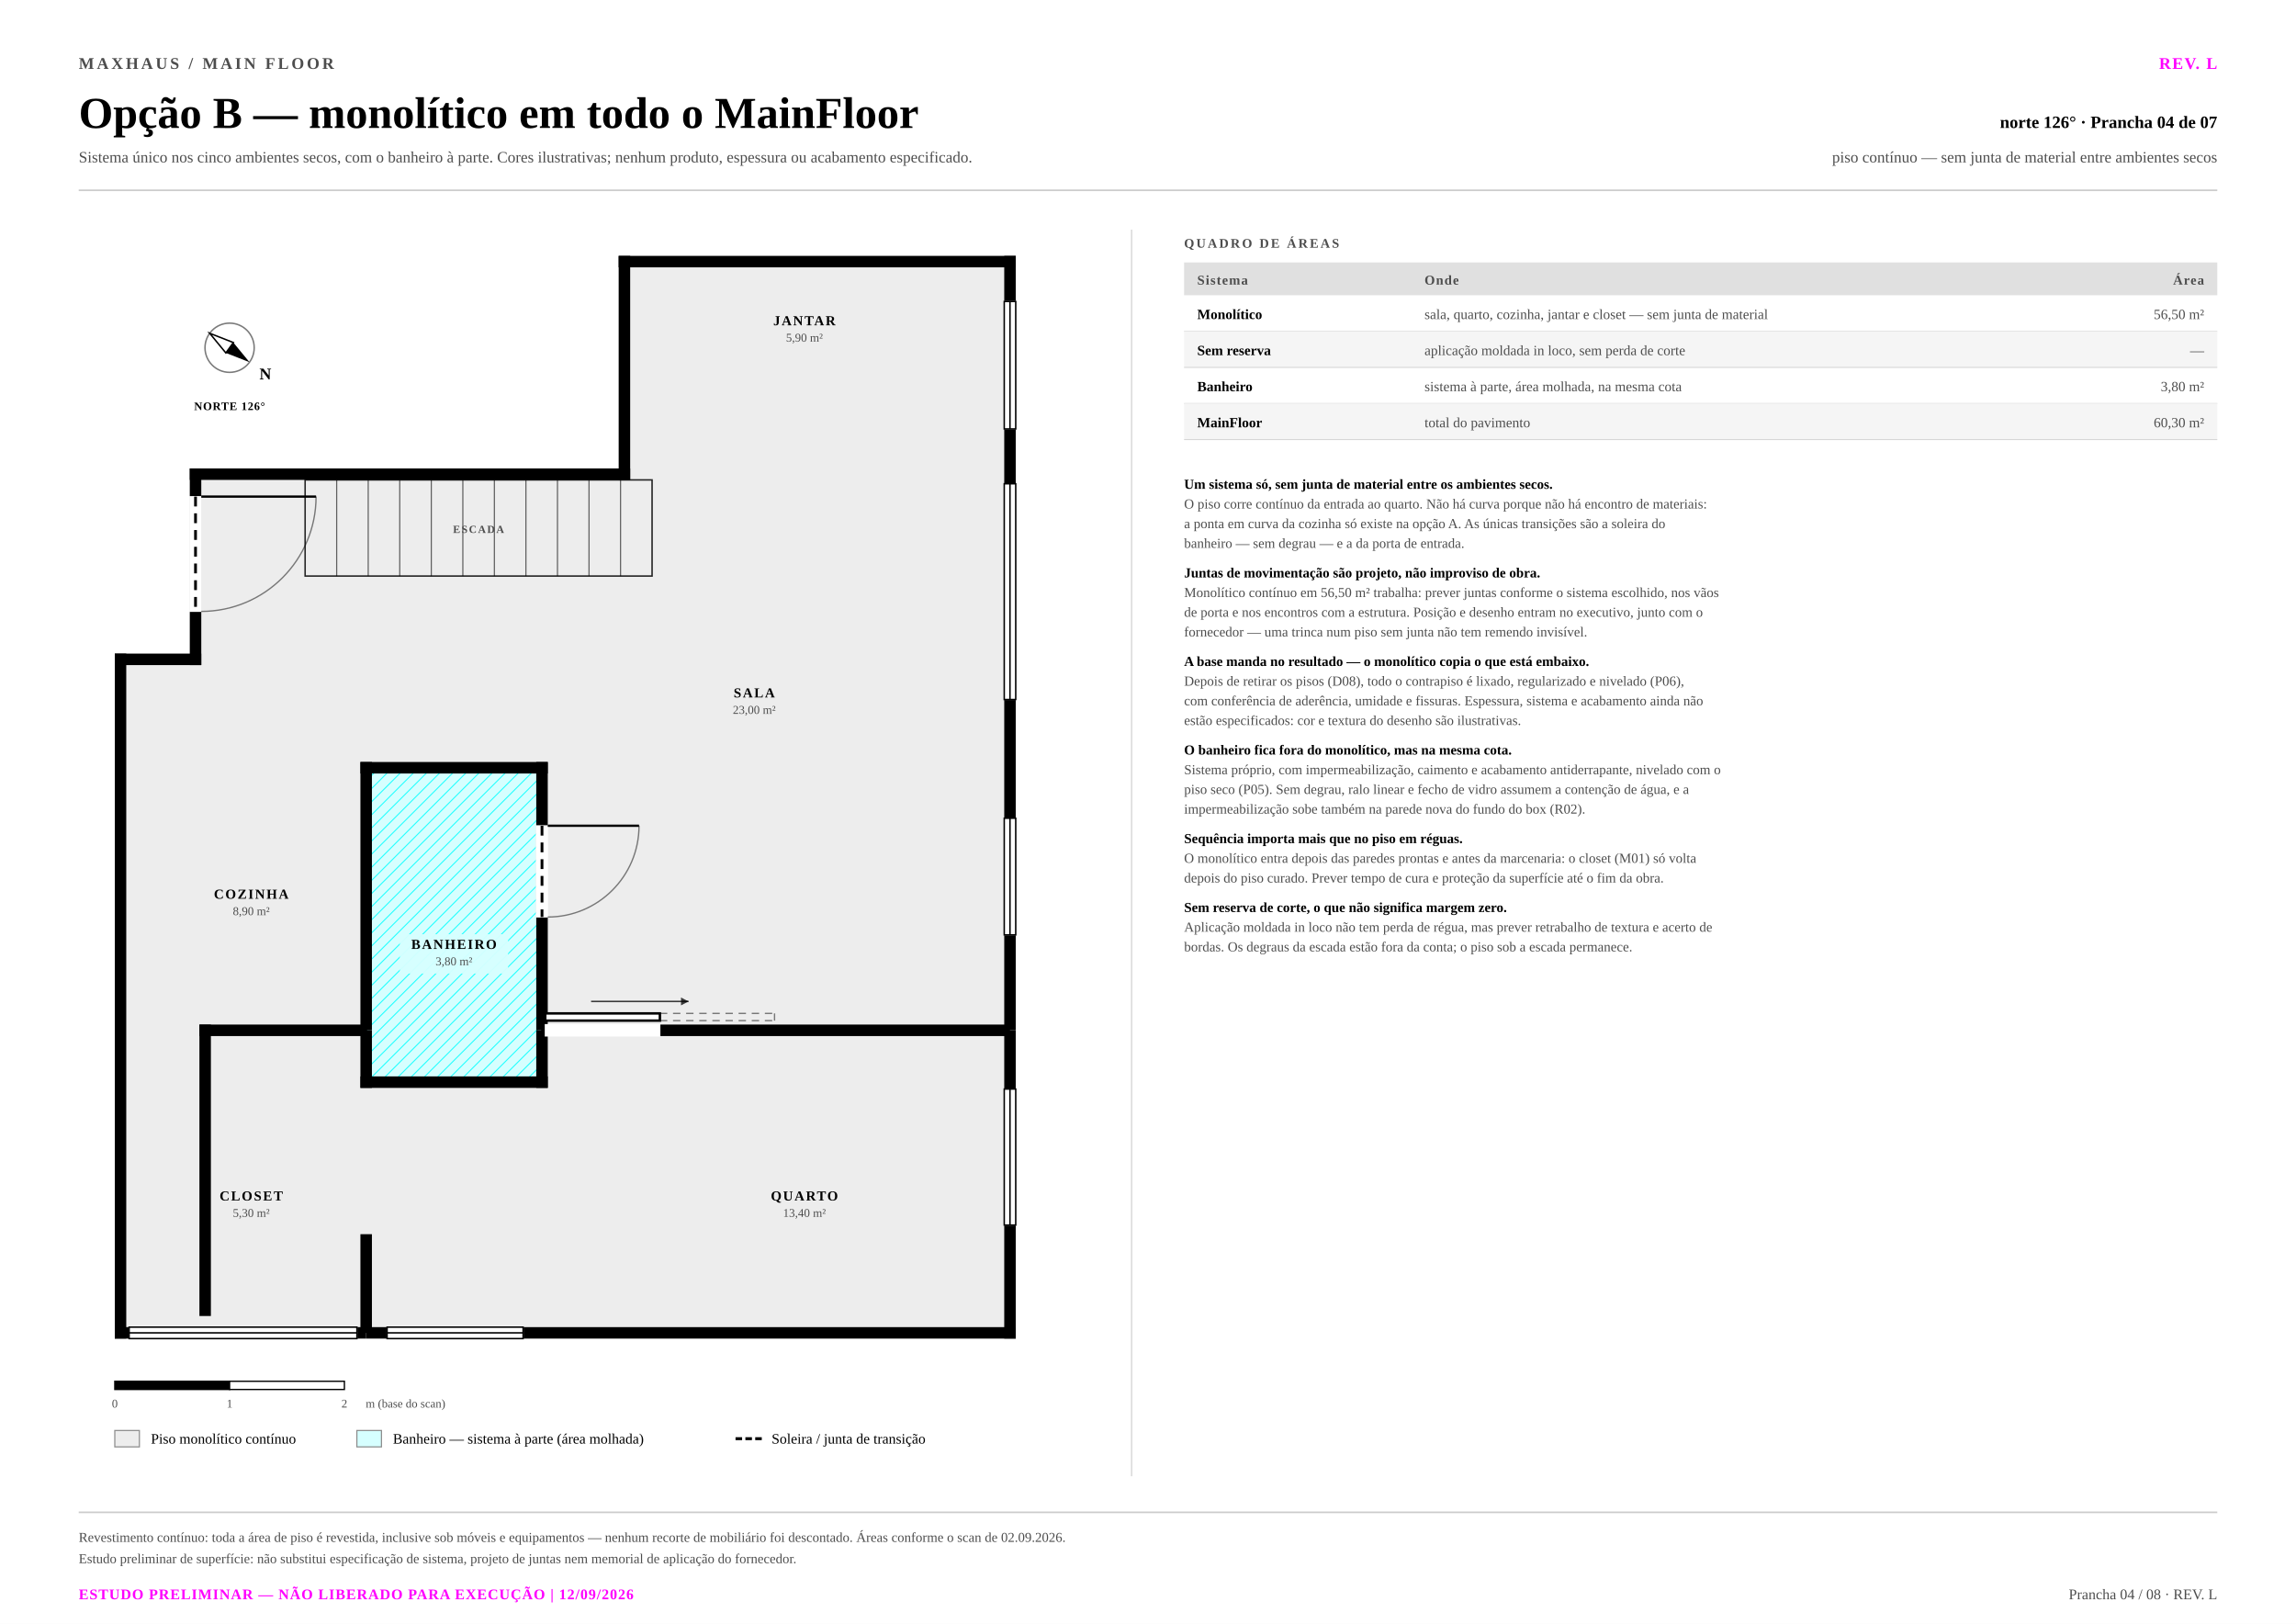
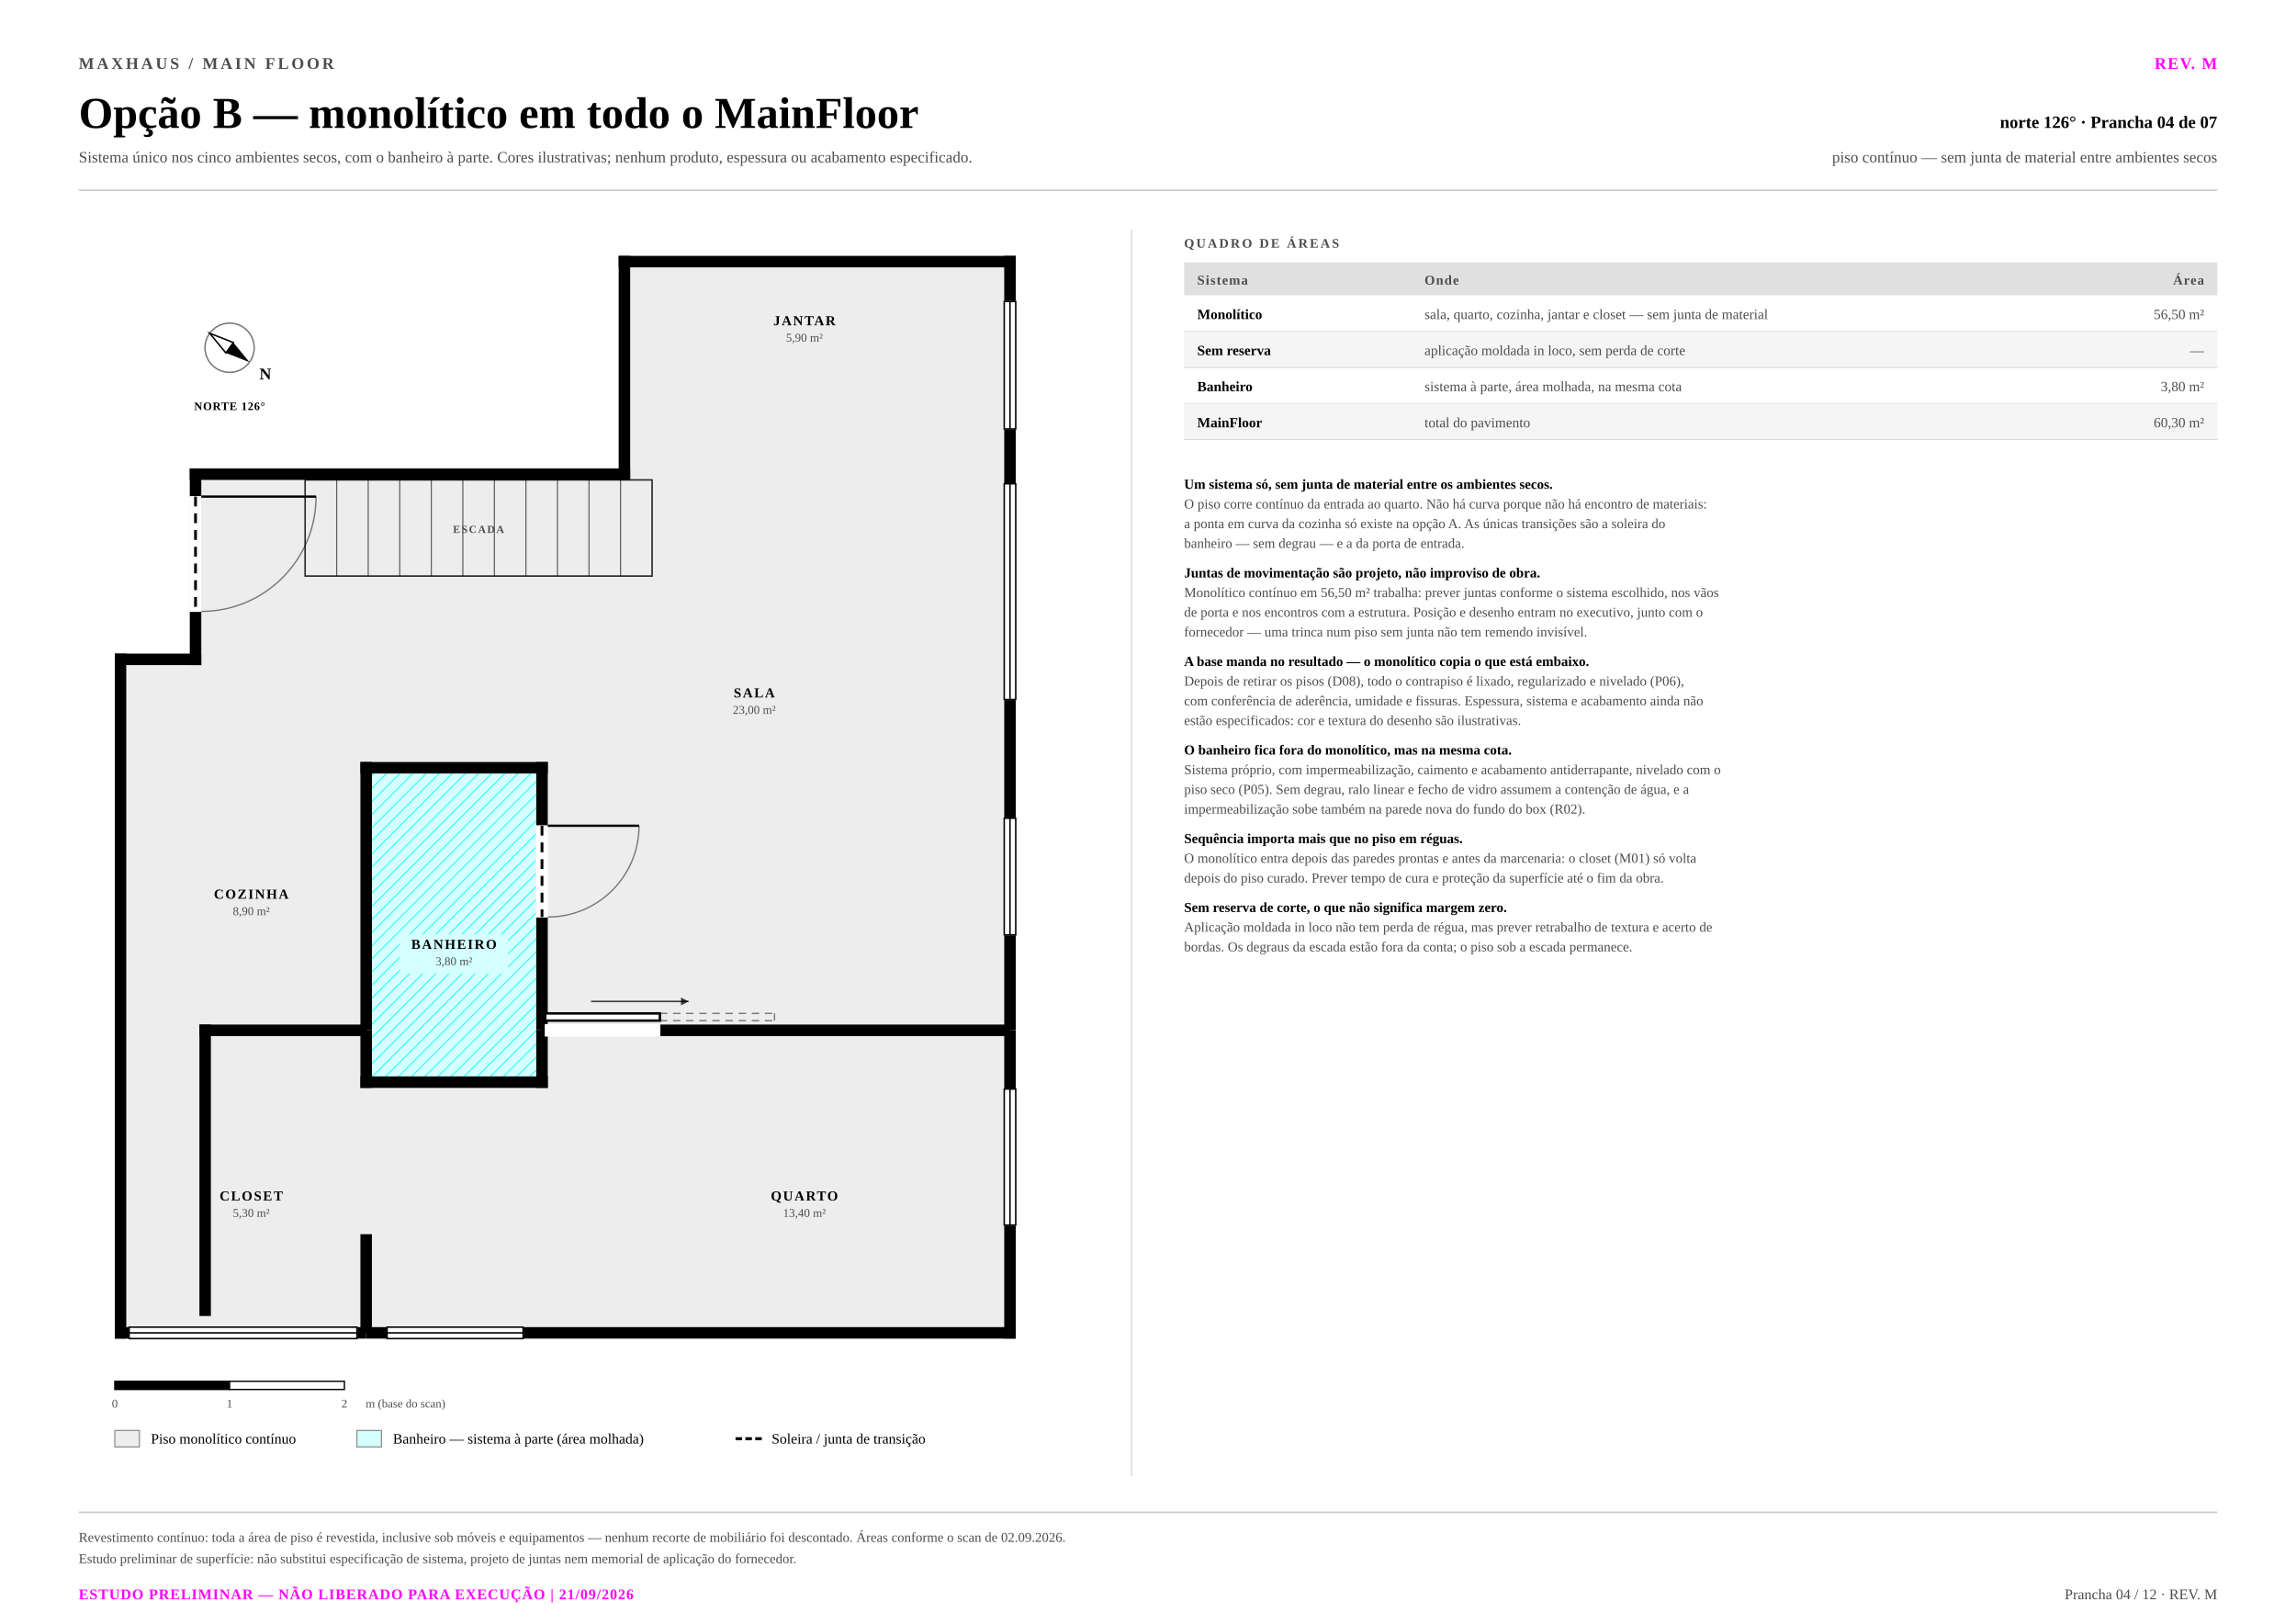
<svg xmlns="http://www.w3.org/2000/svg" viewBox="0 0 1400 990" width="1400" height="990">
  <rect x="0.00" y="0.00" width="1400.00" height="990.00" fill="#ffffff" />
  <text x="48.0" y="42.0" font-family="'Tiempos Text', 'Source Serif 4', Georgia, 'Times New Roman', Times, serif" font-size="10.0" fill="#4d4d4d" font-weight="bold" text-anchor="start" letter-spacing="1.60">MAXHAUS / MAIN FLOOR</text>
  <text x="48.0" y="78.0" font-family="'Tiempos Text', 'Source Serif 4', Georgia, 'Times New Roman', Times, serif" font-size="27.0" fill="#000000" font-weight="bold" text-anchor="start">Opção B — monolítico em todo o MainFloor</text>
  <text x="48.0" y="99.0" font-family="'Tiempos Text', 'Source Serif 4', Georgia, 'Times New Roman', Times, serif" font-size="9.6" fill="#4d4d4d" font-weight="normal" text-anchor="start">Sistema único nos cinco ambientes secos, com o banheiro à parte. Cores ilustrativas; nenhum produto, espessura ou acabamento especificado.</text>
-   <text x="1352.0" y="42.0" font-family="'Tiempos Text', 'Source Serif 4', Georgia, 'Times New Roman', Times, serif" font-size="10.0" fill="#ff00ff" font-weight="bold" text-anchor="end" letter-spacing="0.80">REV. L</text>
+   <text x="1352.0" y="42.0" font-family="'Tiempos Text', 'Source Serif 4', Georgia, 'Times New Roman', Times, serif" font-size="10.0" fill="#ff00ff" font-weight="bold" text-anchor="end" letter-spacing="0.80">REV. M</text>
  <text x="1352.0" y="78.0" font-family="'Tiempos Text', 'Source Serif 4', Georgia, 'Times New Roman', Times, serif" font-size="10.5" fill="#000000" font-weight="bold" text-anchor="end">norte 126°  ·  Prancha 04 de 07</text>
  <text x="1352.0" y="99.0" font-family="'Tiempos Text', 'Source Serif 4', Georgia, 'Times New Roman', Times, serif" font-size="9.6" fill="#4d4d4d" font-weight="normal" text-anchor="end">piso contínuo — sem junta de material entre ambientes secos</text>
  <line x1="48.00" y1="116.00" x2="1352.00" y2="116.00" stroke="#cccccc" stroke-width="1.00" />
  <path d="M380.75 159.56 L615.77 159.56 L615.77 812.64 L73.53 812.64 L73.53 401.94 L119.21 401.94 L119.21 289.10 L380.75 289.10 Z" fill="#ededed" />
  <path d="M223.31 468.01 L330.47 468.01 L330.47 659.80 L223.31 659.80 Z" fill="#d6ffff" />
  <line x1="223.31" y1="476.01" x2="231.31" y2="468.01" stroke="#00ffff" stroke-width="0.60" opacity="0.85" />
  <line x1="223.31" y1="484.01" x2="239.31" y2="468.01" stroke="#00ffff" stroke-width="0.60" opacity="0.85" />
  <line x1="223.31" y1="492.01" x2="247.31" y2="468.01" stroke="#00ffff" stroke-width="0.60" opacity="0.85" />
  <line x1="223.31" y1="500.01" x2="255.31" y2="468.01" stroke="#00ffff" stroke-width="0.60" opacity="0.85" />
  <line x1="223.31" y1="508.01" x2="263.31" y2="468.01" stroke="#00ffff" stroke-width="0.60" opacity="0.85" />
  <line x1="223.31" y1="516.01" x2="271.31" y2="468.01" stroke="#00ffff" stroke-width="0.60" opacity="0.85" />
  <line x1="223.31" y1="524.01" x2="279.31" y2="468.01" stroke="#00ffff" stroke-width="0.60" opacity="0.85" />
  <line x1="223.31" y1="532.01" x2="287.31" y2="468.01" stroke="#00ffff" stroke-width="0.60" opacity="0.85" />
  <line x1="223.31" y1="540.01" x2="295.31" y2="468.01" stroke="#00ffff" stroke-width="0.60" opacity="0.85" />
  <line x1="223.31" y1="548.01" x2="303.31" y2="468.01" stroke="#00ffff" stroke-width="0.60" opacity="0.85" />
  <line x1="223.31" y1="556.01" x2="311.31" y2="468.01" stroke="#00ffff" stroke-width="0.60" opacity="0.85" />
  <line x1="223.31" y1="564.01" x2="319.31" y2="468.01" stroke="#00ffff" stroke-width="0.60" opacity="0.85" />
  <line x1="223.31" y1="572.01" x2="327.31" y2="468.01" stroke="#00ffff" stroke-width="0.60" opacity="0.85" />
  <line x1="223.31" y1="580.01" x2="330.47" y2="472.85" stroke="#00ffff" stroke-width="0.60" opacity="0.85" />
  <line x1="223.31" y1="588.01" x2="330.47" y2="480.85" stroke="#00ffff" stroke-width="0.60" opacity="0.85" />
  <line x1="223.31" y1="596.01" x2="330.47" y2="488.85" stroke="#00ffff" stroke-width="0.60" opacity="0.85" />
  <line x1="223.31" y1="604.01" x2="330.47" y2="496.85" stroke="#00ffff" stroke-width="0.60" opacity="0.85" />
  <line x1="223.31" y1="612.01" x2="330.47" y2="504.85" stroke="#00ffff" stroke-width="0.60" opacity="0.85" />
  <line x1="223.31" y1="620.01" x2="330.47" y2="512.85" stroke="#00ffff" stroke-width="0.60" opacity="0.85" />
  <line x1="223.31" y1="628.01" x2="330.47" y2="520.85" stroke="#00ffff" stroke-width="0.60" opacity="0.85" />
  <line x1="223.31" y1="636.01" x2="330.47" y2="528.85" stroke="#00ffff" stroke-width="0.60" opacity="0.85" />
  <line x1="223.31" y1="644.01" x2="330.47" y2="536.85" stroke="#00ffff" stroke-width="0.60" opacity="0.85" />
  <line x1="223.31" y1="652.01" x2="330.47" y2="544.85" stroke="#00ffff" stroke-width="0.60" opacity="0.85" />
  <line x1="223.52" y1="659.80" x2="330.47" y2="552.85" stroke="#00ffff" stroke-width="0.60" opacity="0.85" />
  <line x1="231.52" y1="659.80" x2="330.47" y2="560.85" stroke="#00ffff" stroke-width="0.60" opacity="0.85" />
  <line x1="239.52" y1="659.80" x2="330.47" y2="568.85" stroke="#00ffff" stroke-width="0.60" opacity="0.85" />
  <line x1="247.52" y1="659.80" x2="330.47" y2="576.85" stroke="#00ffff" stroke-width="0.60" opacity="0.85" />
  <line x1="255.52" y1="659.80" x2="330.47" y2="584.85" stroke="#00ffff" stroke-width="0.60" opacity="0.85" />
  <line x1="263.52" y1="659.80" x2="330.47" y2="592.85" stroke="#00ffff" stroke-width="0.60" opacity="0.85" />
  <line x1="271.52" y1="659.80" x2="330.47" y2="600.85" stroke="#00ffff" stroke-width="0.60" opacity="0.85" />
  <line x1="279.52" y1="659.80" x2="330.47" y2="608.85" stroke="#00ffff" stroke-width="0.60" opacity="0.85" />
  <line x1="287.52" y1="659.80" x2="330.47" y2="616.85" stroke="#00ffff" stroke-width="0.60" opacity="0.85" />
  <line x1="295.52" y1="659.80" x2="330.47" y2="624.85" stroke="#00ffff" stroke-width="0.60" opacity="0.85" />
  <line x1="303.52" y1="659.80" x2="330.47" y2="632.85" stroke="#00ffff" stroke-width="0.60" opacity="0.85" />
  <line x1="311.52" y1="659.80" x2="330.47" y2="640.85" stroke="#00ffff" stroke-width="0.60" opacity="0.85" />
  <line x1="319.52" y1="659.80" x2="330.47" y2="648.85" stroke="#00ffff" stroke-width="0.60" opacity="0.85" />
  <line x1="327.52" y1="659.80" x2="330.47" y2="656.85" stroke="#00ffff" stroke-width="0.60" opacity="0.85" />
  <path d="M223.31 468.01 L330.47 468.01 L330.47 659.80 L223.31 659.80 Z" fill="none" stroke="#000000" stroke-width="1.00" />
  <rect x="377.24" y="156.00" width="242.10" height="6.99" fill="#000000" />
  <rect x="115.72" y="285.59" width="268.53" height="6.99" fill="#000000" />
  <rect x="115.72" y="285.59" width="7.01" height="119.89" fill="#000000" />
  <rect x="70.00" y="398.47" width="52.72" height="7.01" fill="#000000" />
  <rect x="121.60" y="624.63" width="101.66" height="7.01" fill="#000000" />
  <rect x="223.26" y="809.09" width="396.08" height="6.99" fill="#000000" />
  <rect x="219.77" y="628.12" width="7.01" height="35.11" fill="#000000" />
  <rect x="219.77" y="464.56" width="7.01" height="163.56" fill="#000000" />
  <rect x="330.48" y="624.63" width="285.35" height="7.01" fill="#000000" />
  <rect x="326.99" y="464.56" width="7.01" height="163.56" fill="#000000" />
  <rect x="612.34" y="628.12" width="7.01" height="187.95" fill="#000000" />
  <rect x="121.60" y="624.63" width="6.99" height="177.68" fill="#000000" />
  <rect x="70.00" y="809.09" width="153.26" height="6.99" fill="#000000" />
  <rect x="219.77" y="752.43" width="7.01" height="60.16" fill="#000000" />
  <rect x="377.24" y="156.00" width="7.01" height="136.58" fill="#000000" />
  <rect x="326.99" y="628.12" width="7.01" height="35.11" fill="#000000" />
  <rect x="612.34" y="156.00" width="7.01" height="472.12" fill="#000000" />
  <rect x="70.00" y="398.47" width="6.99" height="417.61" fill="#000000" />
  <rect x="219.77" y="464.56" width="114.23" height="7.01" fill="#000000" />
  <rect x="219.77" y="656.23" width="114.23" height="7.01" fill="#000000" />
  <rect x="612.04" y="183.48" width="7.61" height="78.33" fill="#ffffff" />
  <rect x="612.34" y="183.78" width="7.01" height="77.73" fill="none" stroke="#000000" stroke-width="0.90" />
  <line x1="615.84" y1="183.78" x2="615.84" y2="261.51" stroke="#000000" stroke-width="0.90" />
  <rect x="612.04" y="294.63" width="7.61" height="132.14" fill="#ffffff" />
  <rect x="612.34" y="294.93" width="7.01" height="131.54" fill="none" stroke="#000000" stroke-width="0.90" />
  <line x1="615.84" y1="294.93" x2="615.84" y2="426.46" stroke="#000000" stroke-width="0.90" />
  <rect x="612.04" y="498.53" width="7.61" height="71.73" fill="#ffffff" />
  <rect x="612.34" y="498.83" width="7.01" height="71.13" fill="none" stroke="#000000" stroke-width="0.90" />
  <line x1="615.84" y1="498.83" x2="615.84" y2="569.96" stroke="#000000" stroke-width="0.90" />
  <rect x="612.04" y="663.64" width="7.61" height="83.54" fill="#ffffff" />
  <rect x="612.34" y="663.94" width="7.01" height="82.94" fill="none" stroke="#000000" stroke-width="0.90" />
  <line x1="615.84" y1="663.94" x2="615.84" y2="746.88" stroke="#000000" stroke-width="0.90" />
  <rect x="78.44" y="808.79" width="139.50" height="7.59" fill="#ffffff" />
  <rect x="78.74" y="809.09" width="138.90" height="6.99" fill="none" stroke="#000000" stroke-width="0.90" />
  <line x1="78.74" y1="812.58" x2="217.63" y2="812.58" stroke="#000000" stroke-width="0.90" />
  <rect x="235.73" y="808.79" width="83.54" height="7.59" fill="#ffffff" />
  <rect x="236.03" y="809.09" width="82.94" height="6.99" fill="none" stroke="#000000" stroke-width="0.90" />
  <line x1="236.03" y1="812.58" x2="318.97" y2="812.58" stroke="#000000" stroke-width="0.90" />
  <rect x="115.42" y="302.45" width="7.61" height="70.60" fill="#ffffff" />
  <line x1="122.72" y1="302.75" x2="192.72" y2="302.75" stroke="#000000" stroke-width="1.40" />
  <path d="M 192.72 302.75 A 70.00 70.00 0 0 1 122.72 372.75" fill="none" stroke="#000000" stroke-width="0.8" opacity="0.5" />
  <rect x="326.69" y="503.12" width="7.61" height="56.25" fill="#ffffff" />
  <line x1="333.99" y1="503.42" x2="389.65" y2="503.42" stroke="#000000" stroke-width="1.40" />
  <path d="M 389.65 503.42 A 55.65 55.65 0 0 1 333.99 559.07" fill="none" stroke="#000000" stroke-width="0.8" opacity="0.5" />
  <rect x="332.16" y="624.33" width="70.51" height="7.61" fill="#ffffff" />
  <line x1="402.37" y1="617.83" x2="406.87" y2="617.83" stroke="#000000" stroke-width="0.80" opacity="0.50" />
  <line x1="410.37" y1="617.83" x2="414.87" y2="617.83" stroke="#000000" stroke-width="0.80" opacity="0.50" />
  <line x1="418.37" y1="617.83" x2="422.87" y2="617.83" stroke="#000000" stroke-width="0.80" opacity="0.50" />
  <line x1="426.37" y1="617.83" x2="430.87" y2="617.83" stroke="#000000" stroke-width="0.80" opacity="0.50" />
  <line x1="434.37" y1="617.83" x2="438.87" y2="617.83" stroke="#000000" stroke-width="0.80" opacity="0.50" />
  <line x1="442.37" y1="617.83" x2="446.87" y2="617.83" stroke="#000000" stroke-width="0.80" opacity="0.50" />
  <line x1="450.37" y1="617.83" x2="454.87" y2="617.83" stroke="#000000" stroke-width="0.80" opacity="0.50" />
  <line x1="458.37" y1="617.83" x2="462.87" y2="617.83" stroke="#000000" stroke-width="0.80" opacity="0.50" />
  <line x1="466.37" y1="617.83" x2="470.87" y2="617.83" stroke="#000000" stroke-width="0.80" opacity="0.50" />
  <line x1="402.37" y1="622.23" x2="406.87" y2="622.23" stroke="#000000" stroke-width="0.80" opacity="0.50" />
  <line x1="410.37" y1="622.23" x2="414.87" y2="622.23" stroke="#000000" stroke-width="0.80" opacity="0.50" />
  <line x1="418.37" y1="622.23" x2="422.87" y2="622.23" stroke="#000000" stroke-width="0.80" opacity="0.50" />
  <line x1="426.37" y1="622.23" x2="430.87" y2="622.23" stroke="#000000" stroke-width="0.80" opacity="0.50" />
  <line x1="434.37" y1="622.23" x2="438.87" y2="622.23" stroke="#000000" stroke-width="0.80" opacity="0.50" />
  <line x1="442.37" y1="622.23" x2="446.87" y2="622.23" stroke="#000000" stroke-width="0.80" opacity="0.50" />
  <line x1="450.37" y1="622.23" x2="454.87" y2="622.23" stroke="#000000" stroke-width="0.80" opacity="0.50" />
  <line x1="458.37" y1="622.23" x2="462.87" y2="622.23" stroke="#000000" stroke-width="0.80" opacity="0.50" />
  <line x1="466.37" y1="622.23" x2="470.87" y2="622.23" stroke="#000000" stroke-width="0.80" opacity="0.50" />
  <line x1="402.37" y1="617.83" x2="402.37" y2="622.23" stroke="#000000" stroke-width="0.80" opacity="0.50" />
  <line x1="472.28" y1="617.83" x2="472.28" y2="622.23" stroke="#000000" stroke-width="0.80" opacity="0.50" />
  <rect x="332.46" y="617.83" width="69.91" height="4.40" fill="#ffffff" stroke="#000000" stroke-width="1.50" />
  <line x1="360.42" y1="610.53" x2="419.85" y2="610.53" stroke="#000000" stroke-width="0.90" opacity="0.75" />
  <path d="M 419.85 610.53 L 415.25 608.13 L 415.25 612.93 Z" fill="#000000" opacity="0.75" />
  <rect x="186.05" y="292.58" width="211.56" height="58.61" fill="none" stroke="#000000" stroke-width="0.90" opacity="0.85" />
  <line x1="205.29" y1="292.58" x2="205.29" y2="351.19" stroke="#000000" stroke-width="0.70" opacity="0.60" />
  <line x1="224.52" y1="292.58" x2="224.52" y2="351.19" stroke="#000000" stroke-width="0.70" opacity="0.60" />
  <line x1="243.75" y1="292.58" x2="243.75" y2="351.19" stroke="#000000" stroke-width="0.70" opacity="0.60" />
  <line x1="262.99" y1="292.58" x2="262.99" y2="351.19" stroke="#000000" stroke-width="0.70" opacity="0.60" />
  <line x1="282.22" y1="292.58" x2="282.22" y2="351.19" stroke="#000000" stroke-width="0.70" opacity="0.60" />
  <line x1="301.45" y1="292.58" x2="301.45" y2="351.19" stroke="#000000" stroke-width="0.70" opacity="0.60" />
  <line x1="320.68" y1="292.58" x2="320.68" y2="351.19" stroke="#000000" stroke-width="0.70" opacity="0.60" />
  <line x1="339.92" y1="292.58" x2="339.92" y2="351.19" stroke="#000000" stroke-width="0.70" opacity="0.60" />
  <line x1="359.15" y1="292.58" x2="359.15" y2="351.19" stroke="#000000" stroke-width="0.70" opacity="0.60" />
  <line x1="378.38" y1="292.58" x2="378.38" y2="351.19" stroke="#000000" stroke-width="0.70" opacity="0.60" />
  <text x="291.8" y="324.9" font-family="'Tiempos Text', 'Source Serif 4', Georgia, 'Times New Roman', Times, serif" font-size="6.6" fill="#4d4d4d" font-weight="bold" text-anchor="middle" letter-spacing="0.80">ESCADA</text>
  <circle cx="140.00" cy="212.00" r="15.00" fill="none" stroke="#4d4d4d" stroke-width="0.90" opacity="0.75" />
  <path d="M 152.14 220.82 L 137.71 215.16 L 142.29 208.84 Z" fill="#000000" />
  <path d="M 127.86 203.18 L 137.71 215.16 L 142.29 208.84 Z" fill="#ffffff" stroke="#000000" stroke-width="0.9" />
  <text x="161.8" y="231.3" font-family="'Tiempos Text', 'Source Serif 4', Georgia, 'Times New Roman', Times, serif" font-size="10.0" fill="#000000" font-weight="bold" text-anchor="middle" letter-spacing="0.60">N</text>
  <text x="140.0" y="250.0" font-family="'Tiempos Text', 'Source Serif 4', Georgia, 'Times New Roman', Times, serif" font-size="7.0" fill="#000000" font-weight="bold" text-anchor="middle" letter-spacing="0.40">NORTE 126°</text>
  <path d="M330.49 503.42 L330.49 559.07" fill="none" stroke="#ffffff" stroke-width="3.40" opacity="0.90" />
  <line x1="330.49" y1="503.42" x2="330.49" y2="509.42" stroke="#000000" stroke-width="1.70" stroke-linecap="butt" />
  <line x1="330.49" y1="513.62" x2="330.49" y2="519.62" stroke="#000000" stroke-width="1.70" stroke-linecap="butt" />
  <line x1="330.49" y1="523.82" x2="330.49" y2="529.82" stroke="#000000" stroke-width="1.70" stroke-linecap="butt" />
  <line x1="330.49" y1="534.02" x2="330.49" y2="540.02" stroke="#000000" stroke-width="1.70" stroke-linecap="butt" />
  <line x1="330.49" y1="544.22" x2="330.49" y2="550.22" stroke="#000000" stroke-width="1.70" stroke-linecap="butt" />
  <line x1="330.49" y1="554.42" x2="330.49" y2="559.07" stroke="#000000" stroke-width="1.70" stroke-linecap="butt" />
  <path d="M119.22 302.75 L119.22 372.75" fill="none" stroke="#ffffff" stroke-width="3.40" opacity="0.90" />
  <line x1="119.22" y1="302.75" x2="119.22" y2="308.75" stroke="#000000" stroke-width="1.70" stroke-linecap="butt" />
  <line x1="119.22" y1="312.95" x2="119.22" y2="318.95" stroke="#000000" stroke-width="1.70" stroke-linecap="butt" />
  <line x1="119.22" y1="323.15" x2="119.22" y2="329.15" stroke="#000000" stroke-width="1.70" stroke-linecap="butt" />
  <line x1="119.22" y1="333.35" x2="119.22" y2="339.35" stroke="#000000" stroke-width="1.70" stroke-linecap="butt" />
  <line x1="119.22" y1="343.55" x2="119.22" y2="349.55" stroke="#000000" stroke-width="1.70" stroke-linecap="butt" />
  <line x1="119.22" y1="353.75" x2="119.22" y2="359.75" stroke="#000000" stroke-width="1.70" stroke-linecap="butt" />
  <line x1="119.22" y1="363.95" x2="119.22" y2="369.95" stroke="#000000" stroke-width="1.70" stroke-linecap="butt" />
  <rect x="243.81" y="569.54" width="66.00" height="24.00" fill="#d6ffff" opacity="0.95" />
  <text x="490.5" y="198.3" font-family="'Tiempos Text', 'Source Serif 4', Georgia, 'Times New Roman', Times, serif" font-size="8.4" fill="#000000" font-weight="bold" text-anchor="middle" letter-spacing="0.90">JANTAR</text>
  <text x="490.5" y="208.3" font-family="'Tiempos Text', 'Source Serif 4', Georgia, 'Times New Roman', Times, serif" font-size="7.3" fill="#4d4d4d" font-weight="normal" text-anchor="middle">5,90 m²</text>
  <text x="459.9" y="425.2" font-family="'Tiempos Text', 'Source Serif 4', Georgia, 'Times New Roman', Times, serif" font-size="8.4" fill="#000000" font-weight="bold" text-anchor="middle" letter-spacing="0.90">SALA</text>
  <text x="459.9" y="435.2" font-family="'Tiempos Text', 'Source Serif 4', Georgia, 'Times New Roman', Times, serif" font-size="7.3" fill="#4d4d4d" font-weight="normal" text-anchor="middle">23,00 m²</text>
  <text x="153.2" y="547.9" font-family="'Tiempos Text', 'Source Serif 4', Georgia, 'Times New Roman', Times, serif" font-size="8.4" fill="#000000" font-weight="bold" text-anchor="middle" letter-spacing="0.90">COZINHA</text>
  <text x="153.2" y="557.9" font-family="'Tiempos Text', 'Source Serif 4', Georgia, 'Times New Roman', Times, serif" font-size="7.3" fill="#4d4d4d" font-weight="normal" text-anchor="middle">8,90 m²</text>
  <text x="153.2" y="731.9" font-family="'Tiempos Text', 'Source Serif 4', Georgia, 'Times New Roman', Times, serif" font-size="8.4" fill="#000000" font-weight="bold" text-anchor="middle" letter-spacing="0.90">CLOSET</text>
  <text x="153.2" y="741.9" font-family="'Tiempos Text', 'Source Serif 4', Georgia, 'Times New Roman', Times, serif" font-size="7.3" fill="#4d4d4d" font-weight="normal" text-anchor="middle">5,30 m²</text>
  <text x="490.5" y="731.9" font-family="'Tiempos Text', 'Source Serif 4', Georgia, 'Times New Roman', Times, serif" font-size="8.4" fill="#000000" font-weight="bold" text-anchor="middle" letter-spacing="0.90">QUARTO</text>
  <text x="490.5" y="741.9" font-family="'Tiempos Text', 'Source Serif 4', Georgia, 'Times New Roman', Times, serif" font-size="7.3" fill="#4d4d4d" font-weight="normal" text-anchor="middle">13,40 m²</text>
  <text x="276.8" y="578.5" font-family="'Tiempos Text', 'Source Serif 4', Georgia, 'Times New Roman', Times, serif" font-size="8.4" fill="#000000" font-weight="bold" text-anchor="middle" letter-spacing="0.90">BANHEIRO</text>
  <text x="276.8" y="588.5" font-family="'Tiempos Text', 'Source Serif 4', Georgia, 'Times New Roman', Times, serif" font-size="7.3" fill="#4d4d4d" font-weight="normal" text-anchor="middle">3,80 m²</text>
  <rect x="70.00" y="842.10" width="70.00" height="5.00" fill="#000000" stroke="#000000" stroke-width="0.80" />
  <rect x="140.00" y="842.10" width="70.00" height="5.00" fill="#ffffff" stroke="#000000" stroke-width="0.80" />
  <text x="70.0" y="858.1" font-family="'Tiempos Text', 'Source Serif 4', Georgia, 'Times New Roman', Times, serif" font-size="7.2" fill="#4d4d4d" font-weight="normal" text-anchor="middle">0</text>
  <text x="140.0" y="858.1" font-family="'Tiempos Text', 'Source Serif 4', Georgia, 'Times New Roman', Times, serif" font-size="7.2" fill="#4d4d4d" font-weight="normal" text-anchor="middle">1</text>
  <text x="210.0" y="858.1" font-family="'Tiempos Text', 'Source Serif 4', Georgia, 'Times New Roman', Times, serif" font-size="7.2" fill="#4d4d4d" font-weight="normal" text-anchor="middle">2</text>
  <text x="223.0" y="858.1" font-family="'Tiempos Text', 'Source Serif 4', Georgia, 'Times New Roman', Times, serif" font-size="7.2" fill="#4d4d4d" font-weight="normal" text-anchor="start">m   (base do scan)</text>
  <rect x="70.00" y="872.10" width="15.00" height="10.00" fill="#ededed" stroke="#8c8c8c" stroke-width="0.70" />
  <text x="92.0" y="880.1" font-family="'Tiempos Text', 'Source Serif 4', Georgia, 'Times New Roman', Times, serif" font-size="8.8" fill="#000000" font-weight="normal" text-anchor="start">Piso monolítico contínuo</text>
  <rect x="217.60" y="872.10" width="15.00" height="10.00" fill="#d6ffff" stroke="#8c8c8c" stroke-width="0.70" />
  <text x="239.6" y="880.1" font-family="'Tiempos Text', 'Source Serif 4', Georgia, 'Times New Roman', Times, serif" font-size="8.8" fill="#000000" font-weight="normal" text-anchor="start">Banheiro — sistema à parte (área molhada)</text>
  <line x1="448.50" y1="877.10" x2="452.50" y2="877.10" stroke="#000000" stroke-width="1.80" stroke-linecap="butt" />
  <line x1="454.50" y1="877.10" x2="458.50" y2="877.10" stroke="#000000" stroke-width="1.80" stroke-linecap="butt" />
  <line x1="460.50" y1="877.10" x2="464.50" y2="877.10" stroke="#000000" stroke-width="1.80" stroke-linecap="butt" />
  <text x="470.5" y="880.1" font-family="'Tiempos Text', 'Source Serif 4', Georgia, 'Times New Roman', Times, serif" font-size="8.8" fill="#000000" font-weight="normal" text-anchor="start">Soleira / junta de transição</text>
  <line x1="690.00" y1="140.00" x2="690.00" y2="900.00" stroke="#cccccc" stroke-width="0.80" opacity="0.80" />
  <text x="722.0" y="151.0" font-family="'Tiempos Text', 'Source Serif 4', Georgia, 'Times New Roman', Times, serif" font-size="8.0" fill="#4d4d4d" font-weight="bold" text-anchor="start" letter-spacing="1.20">QUADRO DE ÁREAS</text>
  <rect x="722.00" y="160.00" width="630.00" height="20.00" fill="#e0e0e0" />
  <text x="730.0" y="173.5" font-family="'Tiempos Text', 'Source Serif 4', Georgia, 'Times New Roman', Times, serif" font-size="8.2" fill="#4d4d4d" font-weight="bold" text-anchor="start" letter-spacing="0.60">Sistema</text>
  <text x="868.6" y="173.5" font-family="'Tiempos Text', 'Source Serif 4', Georgia, 'Times New Roman', Times, serif" font-size="8.2" fill="#4d4d4d" font-weight="bold" text-anchor="start" letter-spacing="0.60">Onde</text>
  <text x="1344.0" y="173.5" font-family="'Tiempos Text', 'Source Serif 4', Georgia, 'Times New Roman', Times, serif" font-size="8.2" fill="#4d4d4d" font-weight="bold" text-anchor="end" letter-spacing="0.60">Área</text>
  <text x="730.0" y="194.5" font-family="'Tiempos Text', 'Source Serif 4', Georgia, 'Times New Roman', Times, serif" font-size="8.6" fill="#000000" font-weight="bold" text-anchor="start">Monolítico</text>
  <text x="868.6" y="194.5" font-family="'Tiempos Text', 'Source Serif 4', Georgia, 'Times New Roman', Times, serif" font-size="8.6" fill="#4d4d4d" font-weight="normal" text-anchor="start">sala, quarto, cozinha, jantar e closet — sem junta de material</text>
  <text x="1344.0" y="194.5" font-family="'Tiempos Text', 'Source Serif 4', Georgia, 'Times New Roman', Times, serif" font-size="8.6" fill="#4d4d4d" font-weight="normal" text-anchor="end">56,50 m²</text>
  <line x1="722.00" y1="202.00" x2="1352.00" y2="202.00" stroke="#cccccc" stroke-width="0.60" opacity="0.80" />
  <rect x="722.00" y="202.00" width="630.00" height="22.00" fill="#f5f5f5" />
  <text x="730.0" y="216.5" font-family="'Tiempos Text', 'Source Serif 4', Georgia, 'Times New Roman', Times, serif" font-size="8.6" fill="#000000" font-weight="bold" text-anchor="start">Sem reserva</text>
  <text x="868.6" y="216.5" font-family="'Tiempos Text', 'Source Serif 4', Georgia, 'Times New Roman', Times, serif" font-size="8.6" fill="#4d4d4d" font-weight="normal" text-anchor="start">aplicação moldada in loco, sem perda de corte</text>
  <text x="1344.0" y="216.5" font-family="'Tiempos Text', 'Source Serif 4', Georgia, 'Times New Roman', Times, serif" font-size="8.6" fill="#4d4d4d" font-weight="normal" text-anchor="end">—</text>
  <line x1="722.00" y1="224.00" x2="1352.00" y2="224.00" stroke="#cccccc" stroke-width="0.60" opacity="0.80" />
  <text x="730.0" y="238.5" font-family="'Tiempos Text', 'Source Serif 4', Georgia, 'Times New Roman', Times, serif" font-size="8.6" fill="#000000" font-weight="bold" text-anchor="start">Banheiro</text>
  <text x="868.6" y="238.5" font-family="'Tiempos Text', 'Source Serif 4', Georgia, 'Times New Roman', Times, serif" font-size="8.6" fill="#4d4d4d" font-weight="normal" text-anchor="start">sistema à parte, área molhada, na mesma cota</text>
  <text x="1344.0" y="238.5" font-family="'Tiempos Text', 'Source Serif 4', Georgia, 'Times New Roman', Times, serif" font-size="8.6" fill="#4d4d4d" font-weight="normal" text-anchor="end">3,80 m²</text>
  <line x1="722.00" y1="246.00" x2="1352.00" y2="246.00" stroke="#cccccc" stroke-width="0.60" opacity="0.80" />
  <rect x="722.00" y="246.00" width="630.00" height="22.00" fill="#f5f5f5" />
  <text x="730.0" y="260.5" font-family="'Tiempos Text', 'Source Serif 4', Georgia, 'Times New Roman', Times, serif" font-size="8.6" fill="#000000" font-weight="bold" text-anchor="start">MainFloor</text>
  <text x="868.6" y="260.5" font-family="'Tiempos Text', 'Source Serif 4', Georgia, 'Times New Roman', Times, serif" font-size="8.6" fill="#4d4d4d" font-weight="normal" text-anchor="start">total do pavimento</text>
  <text x="1344.0" y="260.5" font-family="'Tiempos Text', 'Source Serif 4', Georgia, 'Times New Roman', Times, serif" font-size="8.6" fill="#4d4d4d" font-weight="normal" text-anchor="end">60,30 m²</text>
  <line x1="722.00" y1="268.00" x2="1352.00" y2="268.00" stroke="#cccccc" stroke-width="0.60" opacity="0.80" />
  <text x="722.0" y="298.0" font-family="'Tiempos Text', 'Source Serif 4', Georgia, 'Times New Roman', Times, serif" font-size="8.4" fill="#000000" font-weight="bold" text-anchor="start">Um sistema só, sem junta de material entre os ambientes secos.</text>
  <text x="722.0" y="310.0" font-family="'Tiempos Text', 'Source Serif 4', Georgia, 'Times New Roman', Times, serif" font-size="8.4" fill="#4d4d4d" font-weight="normal" text-anchor="start">O piso corre contínuo da entrada ao quarto. Não há curva porque não há encontro de materiais:</text>
  <text x="722.0" y="322.0" font-family="'Tiempos Text', 'Source Serif 4', Georgia, 'Times New Roman', Times, serif" font-size="8.4" fill="#4d4d4d" font-weight="normal" text-anchor="start">a ponta em curva da cozinha só existe na opção A. As únicas transições são a soleira do</text>
  <text x="722.0" y="334.0" font-family="'Tiempos Text', 'Source Serif 4', Georgia, 'Times New Roman', Times, serif" font-size="8.4" fill="#4d4d4d" font-weight="normal" text-anchor="start">banheiro — sem degrau — e a da porta de entrada.</text>
  <text x="722.0" y="352.0" font-family="'Tiempos Text', 'Source Serif 4', Georgia, 'Times New Roman', Times, serif" font-size="8.4" fill="#000000" font-weight="bold" text-anchor="start">Juntas de movimentação são projeto, não improviso de obra.</text>
  <text x="722.0" y="364.0" font-family="'Tiempos Text', 'Source Serif 4', Georgia, 'Times New Roman', Times, serif" font-size="8.4" fill="#4d4d4d" font-weight="normal" text-anchor="start">Monolítico contínuo em 56,50 m² trabalha: prever juntas conforme o sistema escolhido, nos vãos</text>
  <text x="722.0" y="376.0" font-family="'Tiempos Text', 'Source Serif 4', Georgia, 'Times New Roman', Times, serif" font-size="8.4" fill="#4d4d4d" font-weight="normal" text-anchor="start">de porta e nos encontros com a estrutura. Posição e desenho entram no executivo, junto com o</text>
  <text x="722.0" y="388.0" font-family="'Tiempos Text', 'Source Serif 4', Georgia, 'Times New Roman', Times, serif" font-size="8.4" fill="#4d4d4d" font-weight="normal" text-anchor="start">fornecedor — uma trinca num piso sem junta não tem remendo invisível.</text>
  <text x="722.0" y="406.0" font-family="'Tiempos Text', 'Source Serif 4', Georgia, 'Times New Roman', Times, serif" font-size="8.4" fill="#000000" font-weight="bold" text-anchor="start">A base manda no resultado — o monolítico copia o que está embaixo.</text>
  <text x="722.0" y="418.0" font-family="'Tiempos Text', 'Source Serif 4', Georgia, 'Times New Roman', Times, serif" font-size="8.4" fill="#4d4d4d" font-weight="normal" text-anchor="start">Depois de retirar os pisos (D08), todo o contrapiso é lixado, regularizado e nivelado (P06),</text>
  <text x="722.0" y="430.0" font-family="'Tiempos Text', 'Source Serif 4', Georgia, 'Times New Roman', Times, serif" font-size="8.4" fill="#4d4d4d" font-weight="normal" text-anchor="start">com conferência de aderência, umidade e fissuras. Espessura, sistema e acabamento ainda não</text>
  <text x="722.0" y="442.0" font-family="'Tiempos Text', 'Source Serif 4', Georgia, 'Times New Roman', Times, serif" font-size="8.4" fill="#4d4d4d" font-weight="normal" text-anchor="start">estão especificados: cor e textura do desenho são ilustrativas.</text>
  <text x="722.0" y="460.0" font-family="'Tiempos Text', 'Source Serif 4', Georgia, 'Times New Roman', Times, serif" font-size="8.4" fill="#000000" font-weight="bold" text-anchor="start">O banheiro fica fora do monolítico, mas na mesma cota.</text>
  <text x="722.0" y="472.0" font-family="'Tiempos Text', 'Source Serif 4', Georgia, 'Times New Roman', Times, serif" font-size="8.4" fill="#4d4d4d" font-weight="normal" text-anchor="start">Sistema próprio, com impermeabilização, caimento e acabamento antiderrapante, nivelado com o</text>
  <text x="722.0" y="484.0" font-family="'Tiempos Text', 'Source Serif 4', Georgia, 'Times New Roman', Times, serif" font-size="8.4" fill="#4d4d4d" font-weight="normal" text-anchor="start">piso seco (P05). Sem degrau, ralo linear e fecho de vidro assumem a contenção de água, e a</text>
  <text x="722.0" y="496.0" font-family="'Tiempos Text', 'Source Serif 4', Georgia, 'Times New Roman', Times, serif" font-size="8.4" fill="#4d4d4d" font-weight="normal" text-anchor="start">impermeabilização sobe também na parede nova do fundo do box (R02).</text>
  <text x="722.0" y="514.0" font-family="'Tiempos Text', 'Source Serif 4', Georgia, 'Times New Roman', Times, serif" font-size="8.4" fill="#000000" font-weight="bold" text-anchor="start">Sequência importa mais que no piso em réguas.</text>
  <text x="722.0" y="526.0" font-family="'Tiempos Text', 'Source Serif 4', Georgia, 'Times New Roman', Times, serif" font-size="8.4" fill="#4d4d4d" font-weight="normal" text-anchor="start">O monolítico entra depois das paredes prontas e antes da marcenaria: o closet (M01) só volta</text>
  <text x="722.0" y="538.0" font-family="'Tiempos Text', 'Source Serif 4', Georgia, 'Times New Roman', Times, serif" font-size="8.4" fill="#4d4d4d" font-weight="normal" text-anchor="start">depois do piso curado. Prever tempo de cura e proteção da superfície até o fim da obra.</text>
  <text x="722.0" y="556.0" font-family="'Tiempos Text', 'Source Serif 4', Georgia, 'Times New Roman', Times, serif" font-size="8.4" fill="#000000" font-weight="bold" text-anchor="start">Sem reserva de corte, o que não significa margem zero.</text>
  <text x="722.0" y="568.0" font-family="'Tiempos Text', 'Source Serif 4', Georgia, 'Times New Roman', Times, serif" font-size="8.4" fill="#4d4d4d" font-weight="normal" text-anchor="start">Aplicação moldada in loco não tem perda de régua, mas prever retrabalho de textura e acerto de</text>
  <text x="722.0" y="580.0" font-family="'Tiempos Text', 'Source Serif 4', Georgia, 'Times New Roman', Times, serif" font-size="8.4" fill="#4d4d4d" font-weight="normal" text-anchor="start">bordas. Os degraus da escada estão fora da conta; o piso sob a escada permanece.</text>
  <line x1="48.00" y1="922.00" x2="1352.00" y2="922.00" stroke="#cccccc" stroke-width="1.00" />
  <text x="48.0" y="940.0" font-family="'Tiempos Text', 'Source Serif 4', Georgia, 'Times New Roman', Times, serif" font-size="8.3" fill="#4d4d4d" font-weight="normal" text-anchor="start">Revestimento contínuo: toda a área de piso é revestida, inclusive sob móveis e equipamentos — nenhum recorte de mobiliário foi descontado. Áreas conforme o scan de 02.09.2026.</text>
  <text x="48.0" y="953.0" font-family="'Tiempos Text', 'Source Serif 4', Georgia, 'Times New Roman', Times, serif" font-size="8.3" fill="#4d4d4d" font-weight="normal" text-anchor="start">Estudo preliminar de superfície: não substitui especificação de sistema, projeto de juntas nem memorial de aplicação do fornecedor.</text>
-   <text x="48.0" y="975.0" font-family="'Tiempos Text', 'Source Serif 4', Georgia, 'Times New Roman', Times, serif" font-size="9.0" fill="#ff00ff" font-weight="bold" text-anchor="start" letter-spacing="0.50">ESTUDO PRELIMINAR — NÃO LIBERADO PARA EXECUÇÃO   |   12/09/2026</text>
-   <text x="1352.0" y="975.0" font-family="'Tiempos Text', 'Source Serif 4', Georgia, 'Times New Roman', Times, serif" font-size="9.0" fill="#4d4d4d" font-weight="normal" text-anchor="end">Prancha 04 / 08   ·   REV. L</text>
+   <text x="48.0" y="975.0" font-family="'Tiempos Text', 'Source Serif 4', Georgia, 'Times New Roman', Times, serif" font-size="9.0" fill="#ff00ff" font-weight="bold" text-anchor="start" letter-spacing="0.50">ESTUDO PRELIMINAR — NÃO LIBERADO PARA EXECUÇÃO   |   21/09/2026</text>
+   <text x="1352.0" y="975.0" font-family="'Tiempos Text', 'Source Serif 4', Georgia, 'Times New Roman', Times, serif" font-size="9.0" fill="#4d4d4d" font-weight="normal" text-anchor="end">Prancha 04 / 12   ·   REV. M</text>
</svg>
